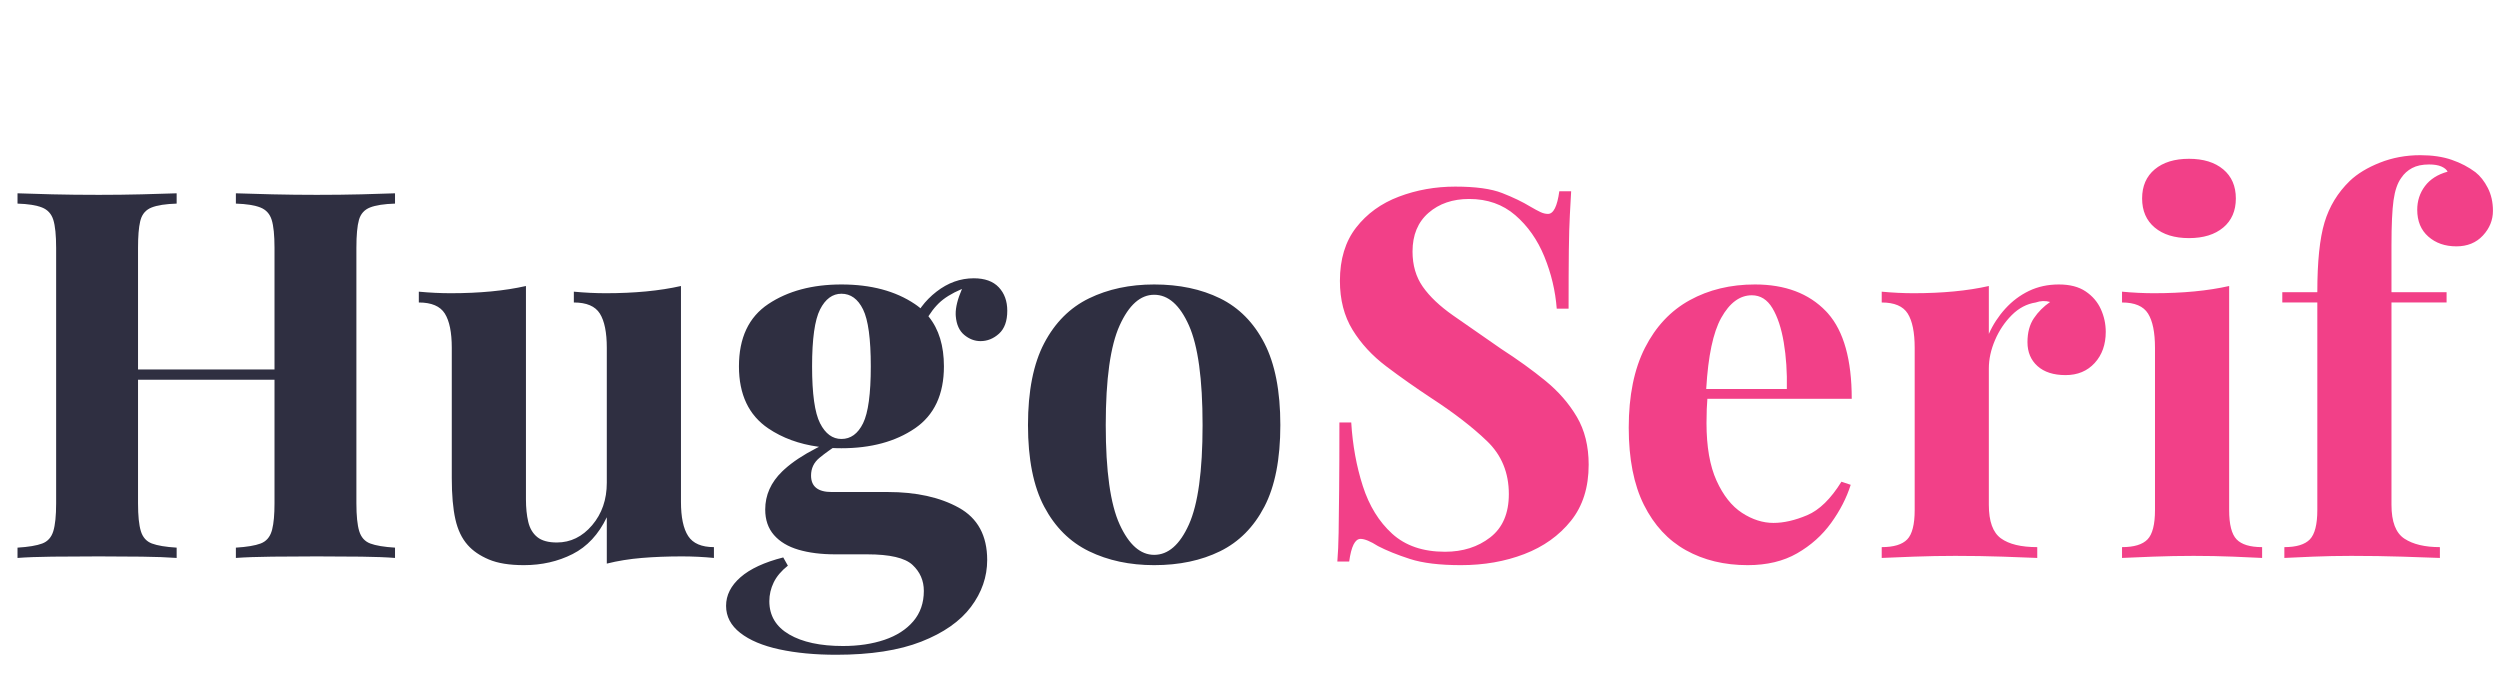
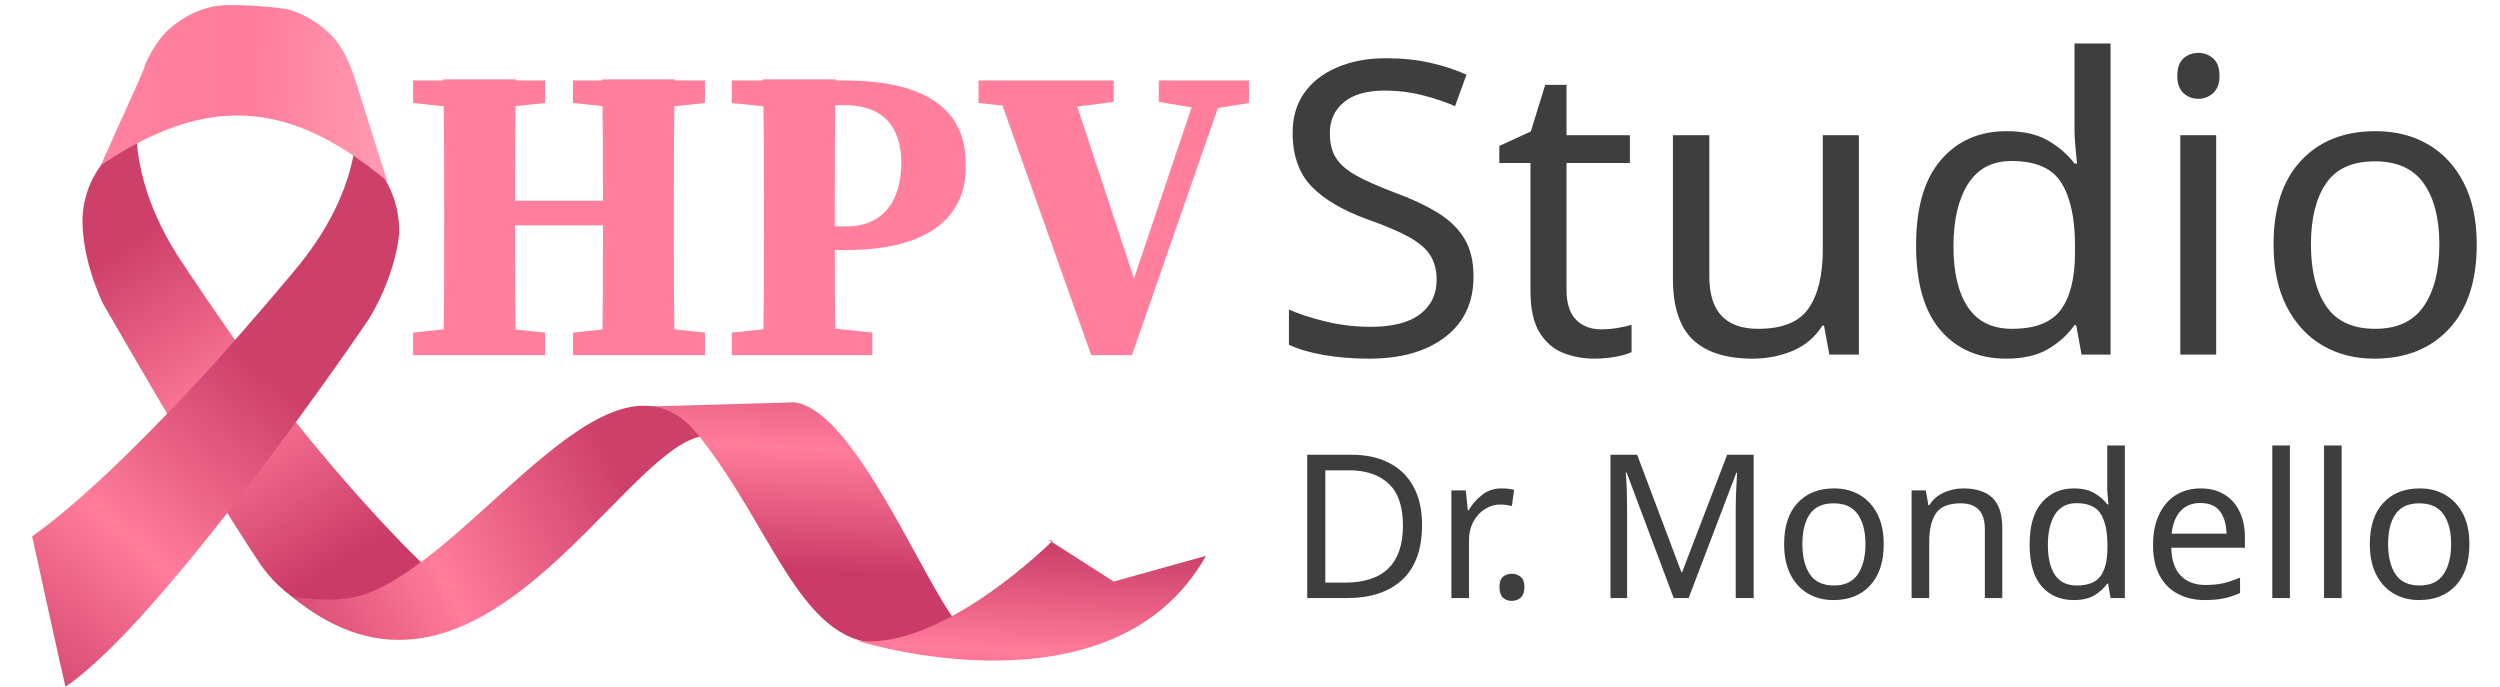
- <svg xmlns="http://www.w3.org/2000/svg" width="233px" height="64px" viewBox="0 0 233 64" version="1.1">
-   <g id="logo-hugo-serif" fill-rule="nonzero">
-     <path id="Hugo" fill="#2F2F41" d="M36.816,52 L36.816,51.04 C35.792,50.976 35.024,50.848 34.512,50.656 C34,50.464 33.656,50.08 33.48,49.504 C33.304,48.928 33.216,48.064 33.216,46.912 L33.216,46.912 L33.216,23.104 C33.216,21.92 33.296,21.048 33.456,20.488 C33.616,19.928 33.96,19.544 34.488,19.336 C35.016,19.128 35.792,19.008 36.816,18.976 L36.816,18.976 L36.816,18.016 C36.016,18.048 34.968,18.08 33.672,18.112 C32.376,18.144 30.992,18.16 29.52,18.16 C28.144,18.16 26.76,18.144 25.368,18.112 C23.976,18.08 22.848,18.048 21.984,18.016 L21.984,18.016 L21.984,18.976 C22.976,19.008 23.736,19.128 24.264,19.336 C24.792,19.544 25.144,19.928 25.32,20.488 C25.496,21.048 25.584,21.92 25.584,23.104 L25.584,23.104 L25.584,34.432 L12.864,34.432 L12.864,23.104 C12.864,22.028 12.93,21.209 13.062,20.648 L13.104,20.488 C13.264,19.928 13.608,19.544 14.136,19.336 C14.664,19.128 15.44,19.008 16.464,18.976 L16.464,18.976 L16.464,18.016 C15.6,18.048 14.512,18.08 13.2,18.112 C11.888,18.144 10.56,18.16 9.216,18.16 C7.648,18.16 6.2,18.144 4.872,18.112 C3.544,18.08 2.464,18.048 1.632,18.016 L1.632,18.016 L1.632,18.976 C2.624,19.008 3.384,19.128 3.912,19.336 C4.44,19.544 4.792,19.928 4.968,20.488 C5.144,21.048 5.232,21.92 5.232,23.104 L5.232,23.104 L5.232,46.912 C5.232,48.064 5.144,48.928 4.968,49.504 C4.792,50.08 4.448,50.464 3.936,50.656 C3.424,50.848 2.656,50.976 1.632,51.04 L1.632,51.04 L1.632,52 C2.464,51.936 3.544,51.896 4.872,51.88 C6.2,51.864 7.648,51.856 9.216,51.856 C10.56,51.856 11.888,51.864 13.2,51.88 C14.512,51.896 15.6,51.936 16.464,52 L16.464,52 L16.464,51.04 C15.44,50.976 14.672,50.848 14.16,50.656 C13.648,50.464 13.304,50.08 13.128,49.504 C12.952,48.928 12.864,48.064 12.864,46.912 L12.864,46.912 L12.864,35.392 L25.584,35.392 L25.584,46.912 C25.584,47.959 25.511,48.769 25.366,49.34 L25.32,49.504 C25.144,50.08 24.8,50.464 24.288,50.656 C23.776,50.848 23.008,50.976 21.984,51.04 L21.984,51.04 L21.984,52 C22.848,51.936 23.976,51.896 25.368,51.88 C26.76,51.864 28.144,51.856 29.52,51.856 C30.992,51.856 32.376,51.864 33.672,51.88 C34.968,51.896 36.016,51.936 36.816,52 L36.816,52 Z M48.826,52.672 C50.49,52.672 52.002,52.328 53.362,51.64 C54.722,50.952 55.786,49.808 56.554,48.208 L56.554,48.208 L56.554,52.528 C57.578,52.272 58.666,52.096 59.818,52 C60.97,51.904 62.218,51.856 63.562,51.856 C64.554,51.856 65.546,51.904 66.538,52 L66.538,52 L66.538,50.992 C65.386,50.992 64.586,50.648 64.138,49.96 C63.69,49.272 63.466,48.208 63.466,46.768 L63.466,46.768 L63.466,26.656 C62.474,26.88 61.394,27.048 60.226,27.16 C59.058,27.272 57.802,27.328 56.458,27.328 C55.498,27.328 54.506,27.28 53.482,27.184 L53.482,27.184 L53.482,28.192 C54.666,28.192 55.474,28.536 55.906,29.224 C56.338,29.912 56.554,30.976 56.554,32.416 L56.554,32.416 L56.554,44.992 C56.554,46.56 56.098,47.88 55.186,48.952 C54.274,50.024 53.178,50.56 51.898,50.56 C51.098,50.56 50.49,50.392 50.074,50.056 C49.658,49.72 49.378,49.248 49.234,48.64 C49.09,48.032 49.018,47.328 49.018,46.528 L49.018,46.528 L49.018,26.656 C48.026,26.88 46.946,27.048 45.778,27.16 C44.61,27.272 43.354,27.328 42.01,27.328 C41.05,27.328 40.058,27.28 39.034,27.184 L39.034,27.184 L39.034,28.192 C40.218,28.192 41.026,28.536 41.458,29.224 C41.89,29.912 42.106,30.976 42.106,32.416 L42.106,32.416 L42.106,44.56 C42.106,46.128 42.218,47.408 42.442,48.4 C42.666,49.392 43.05,50.192 43.594,50.8 C44.074,51.344 44.73,51.792 45.562,52.144 C46.394,52.496 47.482,52.672 48.826,52.672 Z M77.942,61.024 C81.142,61.024 83.782,60.616 85.862,59.8 C87.942,58.984 89.486,57.904 90.494,56.56 C91.502,55.216 92.006,53.76 92.006,52.192 C92.006,49.92 91.126,48.296 89.366,47.32 C87.606,46.344 85.398,45.856 82.742,45.856 L82.742,45.856 L77.51,45.856 C76.23,45.856 75.59,45.344 75.59,44.32 C75.59,43.648 75.854,43.096 76.382,42.664 C76.646,42.448 76.92,42.238 77.204,42.034 L77.603,41.757 L77.973,41.77 L77.973,41.77 L78.422,41.776 C81.174,41.776 83.454,41.16 85.262,39.928 C87.07,38.696 87.974,36.768 87.974,34.144 C87.974,32.232 87.506,30.693 86.568,29.527 L86.528,29.48 L86.555,29.436 C86.786,29.074 87.032,28.752 87.295,28.469 L87.494,28.264 C87.992,27.78 88.693,27.343 89.597,26.956 L89.657,26.931 L89.638,26.976 C89.249,27.881 89.06,28.648 89.069,29.279 L89.078,29.464 C89.142,30.248 89.406,30.832 89.87,31.216 C90.334,31.6 90.838,31.792 91.382,31.792 C92.022,31.792 92.598,31.56 93.11,31.096 C93.622,30.632 93.878,29.92 93.878,28.96 C93.878,28.064 93.614,27.336 93.086,26.776 C92.558,26.216 91.782,25.936 90.758,25.936 C89.51,25.936 88.35,26.352 87.278,27.184 C86.742,27.6 86.28,28.068 85.892,28.588 L85.788,28.734 L85.679,28.642 C85.612,28.588 85.544,28.536 85.475,28.485 L85.262,28.336 C83.454,27.12 81.174,26.512 78.422,26.512 C75.702,26.512 73.43,27.12 71.606,28.336 C69.782,29.552 68.87,31.488 68.87,34.144 C68.87,36.768 69.782,38.696 71.606,39.928 C72.924,40.818 74.475,41.386 76.259,41.633 L76.336,41.643 L76.051,41.786 C74.847,42.407 73.87,43.055 73.12,43.732 L72.902,43.936 C71.846,44.96 71.318,46.144 71.318,47.488 C71.318,48.448 71.59,49.24 72.134,49.864 C72.678,50.488 73.438,50.944 74.414,51.232 C75.39,51.52 76.534,51.664 77.846,51.664 L77.846,51.664 L80.822,51.664 C82.934,51.664 84.342,51.992 85.046,52.648 C85.75,53.304 86.102,54.112 86.102,55.072 C86.102,56.192 85.774,57.136 85.118,57.904 C84.462,58.672 83.566,59.248 82.43,59.632 C81.294,60.016 80.006,60.208 78.566,60.208 C76.454,60.208 74.782,59.848 73.55,59.128 C72.318,58.408 71.702,57.376 71.702,56.032 C71.702,55.424 71.838,54.84 72.11,54.28 C72.382,53.72 72.822,53.2 73.43,52.72 L73.43,52.72 L72.998,51.952 C71.238,52.4 69.91,53.016 69.014,53.8 C68.118,54.584 67.67,55.472 67.67,56.464 C67.67,57.456 68.11,58.296 68.99,58.984 C69.87,59.672 71.086,60.184 72.638,60.52 C74.19,60.856 75.958,61.024 77.942,61.024 Z M78.422,40.912 C77.59,40.912 76.926,40.424 76.43,39.448 C75.934,38.472 75.686,36.704 75.686,34.144 C75.686,31.584 75.934,29.816 76.43,28.84 C76.926,27.864 77.59,27.376 78.422,27.376 C79.286,27.376 79.958,27.864 80.438,28.84 C80.918,29.816 81.158,31.584 81.158,34.144 C81.158,36.704 80.918,38.472 80.438,39.448 C79.958,40.424 79.286,40.912 78.422,40.912 Z M107.568,52.672 C109.904,52.672 111.952,52.24 113.712,51.376 C115.472,50.512 116.848,49.128 117.84,47.224 C118.832,45.32 119.328,42.784 119.328,39.616 C119.328,36.448 118.832,33.904 117.84,31.984 C116.848,30.064 115.472,28.672 113.712,27.808 C111.952,26.944 109.904,26.512 107.568,26.512 C105.296,26.512 103.272,26.944 101.496,27.808 C99.72,28.672 98.328,30.064 97.32,31.984 C96.312,33.904 95.808,36.448 95.808,39.616 C95.808,42.784 96.312,45.32 97.32,47.224 C98.328,49.128 99.72,50.512 101.496,51.376 C103.272,52.24 105.296,52.672 107.568,52.672 Z M107.568,51.712 C106.288,51.712 105.216,50.768 104.352,48.88 C103.488,46.992 103.056,43.904 103.056,39.616 C103.056,35.328 103.488,32.232 104.352,30.328 C105.216,28.424 106.288,27.472 107.568,27.472 C108.88,27.472 109.96,28.424 110.808,30.328 C111.656,32.232 112.08,35.328 112.08,39.616 C112.08,43.904 111.656,46.992 110.808,48.88 C109.96,50.768 108.88,51.712 107.568,51.712 Z" />
-     <path id="Serif" fill="#f24088" d="M136.16,52.672 C138.304,52.672 140.272,52.328 142.064,51.64 C143.856,50.952 145.304,49.92 146.408,48.544 C147.512,47.168 148.064,45.424 148.064,43.312 C148.064,41.584 147.696,40.096 146.96,38.848 C146.224,37.6 145.248,36.48 144.032,35.488 C142.816,34.496 141.44,33.504 139.904,32.512 C138.144,31.296 136.648,30.256 135.416,29.392 C134.184,28.528 133.248,27.64 132.608,26.728 C131.968,25.816 131.648,24.72 131.648,23.44 C131.648,21.904 132.144,20.704 133.136,19.84 C134.128,18.976 135.392,18.544 136.928,18.544 C138.624,18.544 140.056,19.048 141.224,20.056 C142.392,21.064 143.296,22.352 143.936,23.92 C144.576,25.488 144.96,27.104 145.088,28.768 L145.088,28.768 L146.192,28.768 C146.192,26.528 146.2,24.72 146.216,23.344 C146.232,21.968 146.264,20.856 146.312,20.008 C146.36,19.16 146.4,18.432 146.432,17.824 L146.432,17.824 L145.328,17.824 C145.136,19.232 144.784,19.936 144.272,19.936 C144.048,19.936 143.816,19.88 143.576,19.768 C143.336,19.656 143.024,19.488 142.64,19.264 C141.904,18.816 141.024,18.392 140,17.992 C138.976,17.592 137.52,17.392 135.632,17.392 C133.776,17.392 132.024,17.704 130.376,18.328 C128.728,18.952 127.4,19.912 126.392,21.208 C125.384,22.504 124.88,24.16 124.88,26.176 C124.88,27.936 125.272,29.456 126.056,30.736 C126.84,32.016 127.888,33.152 129.2,34.144 C130.512,35.136 131.92,36.128 133.424,37.12 C135.536,38.496 137.264,39.832 138.608,41.128 C139.952,42.424 140.624,44.064 140.624,46.048 C140.624,47.84 140.048,49.184 138.896,50.08 C137.744,50.976 136.336,51.424 134.672,51.424 C132.624,51.424 130.984,50.864 129.752,49.744 C128.52,48.624 127.608,47.144 127.016,45.304 C126.424,43.464 126.064,41.488 125.936,39.376 L125.936,39.376 L124.832,39.376 C124.832,41.904 124.824,43.992 124.808,45.64 C124.792,47.288 124.776,48.624 124.76,49.648 C124.744,50.672 124.704,51.568 124.64,52.336 L124.64,52.336 L125.744,52.336 C125.936,50.928 126.288,50.224 126.8,50.224 C127.184,50.224 127.728,50.448 128.432,50.896 C129.232,51.312 130.224,51.712 131.408,52.096 C132.592,52.48 134.176,52.672 136.16,52.672 Z M162.886,52.672 C164.678,52.672 166.214,52.304 167.494,51.568 C168.774,50.832 169.83,49.888 170.662,48.736 C171.494,47.584 172.102,46.4 172.486,45.184 L172.486,45.184 L171.622,44.896 C170.63,46.496 169.566,47.536 168.43,48.016 C167.294,48.496 166.246,48.736 165.286,48.736 C164.294,48.736 163.318,48.424 162.358,47.8 C161.398,47.176 160.606,46.176 159.982,44.8 C159.358,43.424 159.046,41.632 159.046,39.424 C159.046,38.976 159.054,38.544 159.07,38.128 C159.086,37.712 159.11,37.312 159.142,36.928 L159.124,37.168 L172.582,37.168 C172.582,33.532 171.84,30.875 170.357,29.197 L170.182,29.008 C168.582,27.344 166.374,26.512 163.558,26.512 C161.286,26.512 159.262,27 157.486,27.976 C155.71,28.952 154.318,30.432 153.31,32.416 C152.302,34.4 151.798,36.88 151.798,39.856 C151.798,42.768 152.27,45.168 153.214,47.056 C154.158,48.944 155.462,50.352 157.126,51.28 C158.79,52.208 160.71,52.672 162.886,52.672 Z M159.021,36.22 C159.2,33.175 159.664,30.979 160.414,29.632 C161.198,28.224 162.15,27.52 163.27,27.52 C164.07,27.52 164.71,27.92 165.19,28.72 C165.67,29.52 166.022,30.584 166.246,31.912 C166.47,33.24 166.566,34.688 166.534,36.256 L166.534,36.256 L159.018,36.256 L159.021,36.22 Z M189.872,52 L189.872,50.992 C188.368,50.992 187.24,50.72 186.488,50.176 C185.736,49.632 185.36,48.592 185.36,47.056 L185.36,47.056 L185.36,34.336 C185.36,33.472 185.552,32.592 185.936,31.696 C186.32,30.8 186.84,30.024 187.496,29.368 C188.152,28.712 188.896,28.32 189.728,28.192 C190.176,28.032 190.624,28.016 191.072,28.144 C190.464,28.56 189.96,29.064 189.56,29.656 C189.16,30.248 188.96,30.992 188.96,31.888 C188.96,32.816 189.272,33.56 189.896,34.12 C190.52,34.68 191.392,34.96 192.512,34.96 C193.632,34.96 194.536,34.584 195.224,33.832 C195.912,33.08 196.256,32.112 196.256,30.928 C196.256,30.192 196.104,29.488 195.8,28.816 C195.496,28.144 195.024,27.592 194.384,27.16 C193.744,26.728 192.912,26.512 191.888,26.512 C190.864,26.512 189.936,26.712 189.104,27.112 C188.272,27.512 187.536,28.064 186.896,28.768 C186.256,29.472 185.744,30.256 185.36,31.12 L185.36,31.12 L185.36,26.656 C184.368,26.88 183.288,27.048 182.12,27.16 C180.952,27.272 179.696,27.328 178.352,27.328 C177.392,27.328 176.4,27.28 175.376,27.184 L175.376,27.184 L175.376,28.192 C176.56,28.192 177.368,28.536 177.8,29.224 C178.232,29.912 178.448,30.976 178.448,32.416 L178.448,32.416 L178.448,47.536 C178.448,48.88 178.216,49.792 177.752,50.272 C177.288,50.752 176.496,50.992 175.376,50.992 L175.376,50.992 L175.376,52 C176.048,51.968 177.04,51.928 178.352,51.88 C179.664,51.832 180.96,51.808 182.24,51.808 C183.776,51.808 185.248,51.832 186.656,51.88 C188.064,51.928 189.136,51.968 189.872,52 L189.872,52 Z M204.013,22.192 C205.357,22.192 206.421,21.864 207.205,21.208 C207.989,20.552 208.381,19.648 208.381,18.496 C208.381,17.344 207.989,16.44 207.205,15.784 C206.421,15.128 205.357,14.8 204.013,14.8 C202.669,14.8 201.605,15.128 200.821,15.784 C200.037,16.44 199.645,17.344 199.645,18.496 C199.645,19.648 200.037,20.552 200.821,21.208 C201.605,21.864 202.669,22.192 204.013,22.192 Z M210.829,52 L210.829,50.992 C209.709,50.992 208.917,50.752 208.453,50.272 C207.989,49.792 207.757,48.88 207.757,47.536 L207.757,47.536 L207.757,26.656 C206.765,26.88 205.685,27.048 204.517,27.16 C203.349,27.272 202.093,27.328 200.749,27.328 C199.789,27.328 198.797,27.28 197.773,27.184 L197.773,27.184 L197.773,28.192 C198.957,28.192 199.765,28.536 200.197,29.224 C200.629,29.912 200.845,30.976 200.845,32.416 L200.845,32.416 L200.845,47.536 C200.845,48.88 200.613,49.792 200.149,50.272 C199.685,50.752 198.893,50.992 197.773,50.992 L197.773,50.992 L197.773,52 C198.413,51.968 199.373,51.928 200.653,51.88 C201.933,51.832 203.197,51.808 204.445,51.808 C205.693,51.808 206.925,51.832 208.141,51.88 C209.357,51.928 210.253,51.968 210.829,52 L210.829,52 Z M227.398,52 L227.398,50.992 C225.99,50.992 224.886,50.728 224.086,50.2 C223.286,49.672 222.886,48.624 222.886,47.056 L222.886,47.056 L222.886,28.192 L228.022,28.192 L228.022,27.232 L222.886,27.232 L222.886,22.864 C222.886,20.976 222.95,19.576 223.078,18.664 C223.206,17.752 223.446,17.056 223.798,16.576 C224.054,16.192 224.39,15.888 224.806,15.664 C225.222,15.44 225.75,15.328 226.39,15.328 C226.87,15.328 227.254,15.392 227.542,15.52 C227.83,15.648 228.022,15.808 228.118,16 C227.19,16.256 226.486,16.704 226.006,17.344 C225.526,17.984 225.286,18.72 225.286,19.552 C225.286,20.608 225.63,21.44 226.318,22.048 C227.006,22.656 227.878,22.96 228.934,22.96 C229.958,22.96 230.782,22.624 231.406,21.952 C232.03,21.28 232.342,20.512 232.342,19.648 C232.342,18.848 232.182,18.136 231.862,17.512 C231.542,16.888 231.158,16.4 230.71,16.048 C230.07,15.568 229.334,15.184 228.502,14.896 C227.67,14.608 226.694,14.464 225.574,14.464 C224.23,14.464 222.974,14.696 221.806,15.16 C220.638,15.624 219.702,16.192 218.998,16.864 C217.878,17.952 217.094,19.24 216.646,20.728 C216.198,22.216 215.974,24.384 215.974,27.232 L215.974,27.232 L212.71,27.232 L212.71,28.192 L215.974,28.192 L215.974,47.536 C215.974,48.88 215.742,49.792 215.278,50.272 C214.814,50.752 214.022,50.992 212.902,50.992 L212.902,50.992 L212.902,52 C213.51,51.968 214.398,51.928 215.566,51.88 C216.734,51.832 217.926,51.808 219.142,51.808 C220.806,51.808 222.39,51.832 223.894,51.88 C225.398,51.928 226.566,51.968 227.398,52 L227.398,52 Z" />
+ <svg xmlns="http://www.w3.org/2000/svg" version="1.1" id="Livello_1" x="0px" y="0px" viewBox="0 0 233 64" style="enable-background:new 0 0 233 64;" xml:space="preserve">
+   <style type="text/css">
+ 	.st0{fill:url(#SVGID_1_);}
+ 	.st1{fill:url(#SVGID_00000109734521173426059940000002372592430048546958_);}
+ 	.st2{fill:url(#SVGID_00000150783629991865284130000015170908532351123099_);}
+ 	.st3{fill:url(#SVGID_00000063591036759086117860000012313196719671750315_);}
+ 	.st4{fill:url(#SVGID_00000065790334744308540970000013646884888459889028_);}
+ 	.st5{fill:url(#SVGID_00000011001625430037554210000012576454795254965654_);}
+ 	.st6{fill:#3E3E3E;}
+ 	.st7{font-family:'MyriadPro-Regular';}
+ 	.st8{font-size:38.16px;}
+ 	.st9{font-size:18.706px;}
+ 	.st10{fill:#FF7F9D;}
+ </style>
+   <g>
+     <g>
+       <g>
+         <g>
+           <linearGradient id="SVGID_1_" gradientUnits="userSpaceOnUse" x1="116.306" y1="-95.956" x2="136.933" y2="-66.788" gradientTransform="matrix(0.9984 5.610000e-02 -5.610000e-02 0.9984 -108.5277 111.4257)">
+             <stop offset="0" style="stop-color:#CD406A" />
+             <stop offset="0.498" style="stop-color:#FF7C9B" />
+             <stop offset="1" style="stop-color:#CA3B67" />
+           </linearGradient>
+           <path class="st0" d="M40.4,53.5c0,0-0.9,2.1-2.6,5.3c-0.4,0-9.2,0.2-13.6-6.3C18.6,44.1,9.8,28.6,9.6,28.3c-1.4-3-2-6-1.9-8.2      c0.2-3.2,2.1-5.9,5-7.8c0.1,3.1,1,7.4,4.5,12.5c0.4,0.6,3.1,4.7,6.7,9.7C28.1,40.4,35.5,49,40.4,53.5z" />
+           <linearGradient id="SVGID_00000014617462214142964470000010745472079617968568_" gradientUnits="userSpaceOnUse" x1="128.056" y1="-84.299" x2="104.443" y2="-52.556" gradientTransform="matrix(0.9984 5.610000e-02 -5.610000e-02 0.9984 -108.5277 111.4257)">
+             <stop offset="0" style="stop-color:#CD406A" />
+             <stop offset="0.498" style="stop-color:#FF7C9B" />
+             <stop offset="1" style="stop-color:#CA3B67" />
+           </linearGradient>
+           <path style="fill:url(#SVGID_00000014617462214142964470000010745472079617968568_);" d="M27.3,25.4c4-4.7,5.4-8.9,5.8-11.9      c2.7,2.2,4.2,5.1,4.1,8.3c-0.2,2.1-1.1,5.1-2.8,7.9C34.1,30.2,15.1,58,6.1,64C6,63.7,3,50,3,50c5.4-3.9,11.7-10.4,16.6-15.7      C23.7,29.7,26.8,26,27.3,25.4z" />
+           <linearGradient id="SVGID_00000116213029670426804560000006044878019653103278_" gradientUnits="userSpaceOnUse" x1="112.369" y1="-110.26" x2="139.103" y2="-110.26" gradientTransform="matrix(0.9984 5.610000e-02 -5.610000e-02 0.9984 -108.5277 111.4257)">
+             <stop offset="0" style="stop-color:#FF82A0" />
+             <stop offset="0.498" style="stop-color:#FF7C9B" />
+             <stop offset="1" style="stop-color:#FF9BB3" />
+           </linearGradient>
+           <path style="fill:url(#SVGID_00000116213029670426804560000006044878019653103278_);" d="M33.1,7.4C33.2,7.6,33.2,7.7,33.1,7.4      c-0.5-1.5-1.1-2.9-2.1-4c-1.1-1.1-2.3-1.9-3.7-2.4c-1.2-0.4-6.1-0.7-7.4-0.4c-1.4,0.3-2.7,0.9-3.9,1.9c-1.2,1-2,2.4-2.6,3.8      c0-0.1,0.1-0.1,0.1-0.1c-0.9,2.2-2.3,5.1-4.1,9.2c9.8-6.6,17.5-6.2,26.7,1.5C35,13.5,34,10.2,33.1,7.4z" />
+           <linearGradient id="SVGID_00000103250150322134757100000008308454113507936161_" gradientUnits="userSpaceOnUse" x1="179.392" y1="-91.113" x2="179.392" y2="-68.439" gradientTransform="matrix(0.9984 5.610000e-02 -5.610000e-02 0.9984 -108.5277 111.4257)">
+             <stop offset="0" style="stop-color:#CD406A" />
+             <stop offset="0.498" style="stop-color:#FF7C9B" />
+             <stop offset="1" style="stop-color:#CA3B67" />
+           </linearGradient>
+           <path style="fill:url(#SVGID_00000103250150322134757100000008308454113507936161_);" d="M74,37.5l-13.9,0.4l5.1,2.8      c7,8.8,9.6,19.9,17.5,19.2c1.8-0.2,4.1-0.7,6.6-1.7C86,54.2,79.6,38.1,74,37.5z" />
+           <linearGradient id="SVGID_00000066505165153576818110000007272967421400690363_" gradientUnits="userSpaceOnUse" x1="201.184" y1="-71.833" x2="201.184" y2="-52.169" gradientTransform="matrix(0.9984 5.610000e-02 -5.610000e-02 0.9984 -108.5277 111.4257)">
+             <stop offset="0" style="stop-color:#CD406A" />
+             <stop offset="0.498" style="stop-color:#FF7C9B" />
+             <stop offset="1" style="stop-color:#CA3B67" />
+           </linearGradient>
+           <path style="fill:url(#SVGID_00000066505165153576818110000007272967421400690363_);" d="M98.1,50.4c0,0-10.4,10.4-18.3,9.3      c0,0,23.9,7.6,32.6-7.9l-8.6,2.4l-6.1-3.9" />
+           <linearGradient id="SVGID_00000137829863168764713440000007116749620123275925_" gradientUnits="userSpaceOnUse" x1="162.282" y1="-76.305" x2="129.762" y2="-56.812" gradientTransform="matrix(0.9984 5.610000e-02 -5.610000e-02 0.9984 -108.5277 111.4257)">
+             <stop offset="0" style="stop-color:#CD406A" />
+             <stop offset="0.498" style="stop-color:#FF7C9B" />
+             <stop offset="1" style="stop-color:#CA3B67" />
+           </linearGradient>
+           <path style="fill:url(#SVGID_00000137829863168764713440000007116749620123275925_);" d="M65.2,40.7c-7.7,1.8-20.9,29-38,14.9      l0,0c2.2,0.3,4.9,0.6,7.3-0.4C44.9,51,57.2,30.3,65.2,40.7z" />
+         </g>
+       </g>
+     </g>
+   </g>
+   <text transform="matrix(1 0 0 1 118.1758 33.0519)" class="st6 st7 st8">Studio</text>
+   <text transform="matrix(1 0 0 1 120.0195 55.7385)" class="st6 st7 st9">Dr. Mondello</text>
+   <g>
+     <g>
+       <path class="st10" d="M38.5,9.6V7.5h12.3v2.1l-5.7,0.6h-1.1L38.5,9.6z M45.1,30.4l5.7,0.6v2.1H38.5V31l5.5-0.6H45.1z M41.4,19.5    c0-4,0-8.1-0.1-12.1h6.8c-0.1,3.9-0.1,8-0.1,12.1v1.2c0,4.3,0,8.3,0.1,12.3h-6.8c0.1-3.9,0.1-8,0.1-12.1V19.5z M44.7,21v-2.3h14.8    V21H44.7z M53.4,9.6V7.5h12.3v2.1l-5.6,0.6H59L53.4,9.6z M60.1,30.4l5.6,0.6v2.1H53.4V31l5.6-0.6H60.1z M56.2,19.5    c0-4,0-8.1-0.1-12.1h6.8c-0.1,3.9-0.1,8-0.1,12.1V21c0,4,0,8.1,0.1,12.1h-6.8c0.1-3.9,0.1-8,0.1-12.3V19.5z" />
+       <path class="st10" d="M68.2,9.6V7.5h6.3v2.7h-0.6L68.2,9.6z M75.7,30.4l5.6,0.6v2.1H68.2V31l5.6-0.6H75.7z M71.2,19.5    c0-4,0-8.1-0.1-12.1h6.8c-0.1,3.9-0.1,8-0.1,12.1v2.4c0,3.2,0,7.1,0.1,11.1h-6.8c0.1-3.9,0.1-8,0.1-12.1V19.5z M78.9,23.3h-4.4    v-2.2h4.4c3.4,0,5.1-2.4,5.1-5.9c0-3.6-1.9-5.4-5.3-5.4h-4.3V7.5h4.3c8.1,0,11.3,3.1,11.3,7.7C90.2,19.6,87.3,23.3,78.9,23.3z" />
+       <path class="st10" d="M96.8,10.2l-5.6-0.6V7.5h12.6v2l-5.5,0.7H96.8z M92.6,7.5h7l6.5,19.7L105,28l6.9-20.5h2.5l-8.9,25.6h-3.8    L92.6,7.5z M112.2,10.2L108,9.5v-2h8.4v2.1l-3.7,0.6H112.2z" />
+     </g>
  </g>
</svg>
